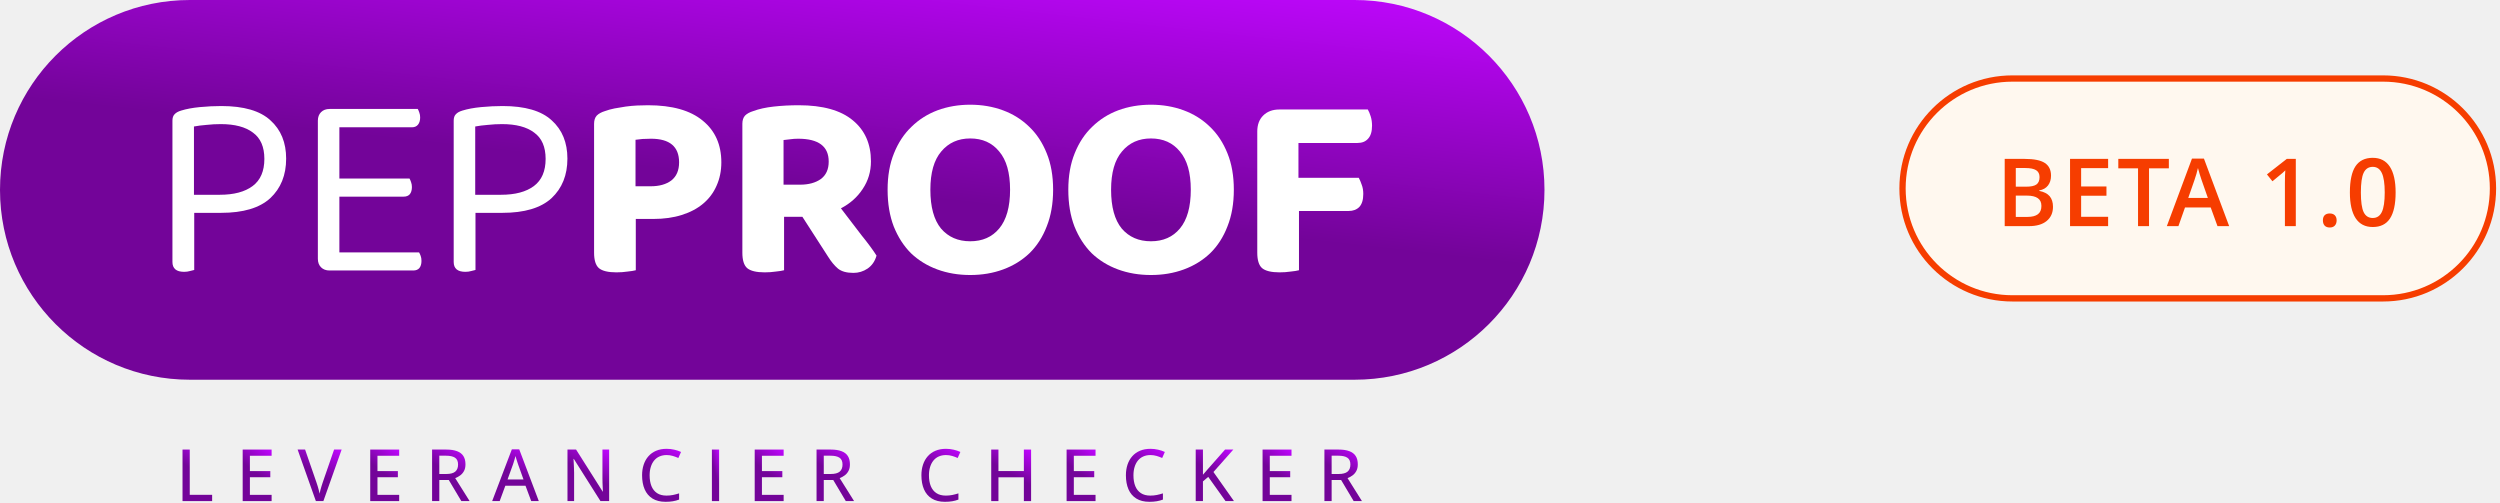
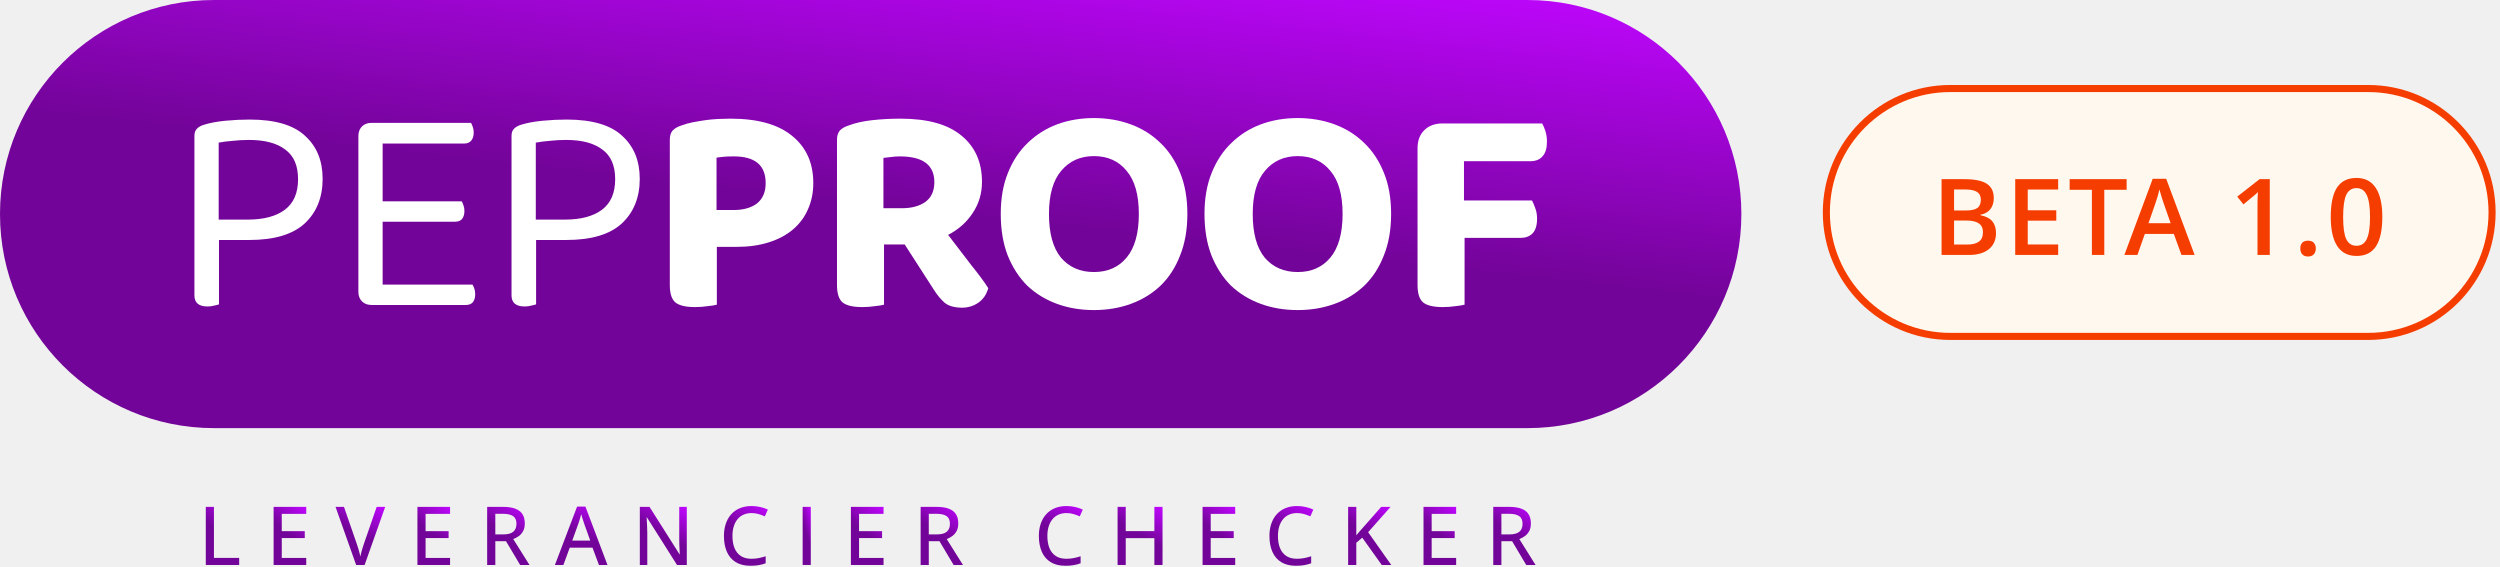
- <svg xmlns="http://www.w3.org/2000/svg" width="398" height="80" viewBox="0 0 398 80" fill="none">
-   <rect x="302.881" y="12.5" width="94" height="35" rx="17.5" fill="#FFF8EF" stroke="#F63D00" />
-   <text x="349.881" y="36" text-anchor="middle" fill="#F63D00" font-family="Open Sans, Helvetica, Arial, sans-serif" font-size="15" font-weight="600" letter-spacing="0.5">BETA 1.0</text>
+ <svg xmlns="http://www.w3.org/2000/svg" width="353" height="80" viewBox="0 0 353 80" fill="none">
+   <rect x="257.881" y="12.5" width="94" height="35" rx="17.5" fill="#FFF8EF" stroke="#F63D00" />
+   <text x="304.881" y="36" text-anchor="middle" fill="#F63D00" font-family="Open Sans, Helvetica, Arial, sans-serif" font-size="15" font-weight="600" letter-spacing="0.5">BETA 1.0</text>
  <path d="M213.108 71.57C213.8 71.57 214.371 71.656 214.82 71.828C215.273 71.996 215.609 72.254 215.83 72.602C216.051 72.947 216.161 73.384 216.161 73.916C216.161 74.335 216.084 74.688 215.931 74.976C215.778 75.264 215.576 75.5 215.325 75.683C215.078 75.867 214.812 76.011 214.528 76.115L216.823 79.775H215.505L213.507 76.418H211.997V79.775H210.847V71.57H213.108ZM213.035 72.546H211.997V75.459H213.114C213.761 75.459 214.234 75.334 214.534 75.083C214.833 74.829 214.983 74.454 214.983 73.96C214.983 73.448 214.824 73.085 214.506 72.872C214.188 72.655 213.698 72.546 213.035 72.546Z" fill="url(#paint0_linear_1502_4512)" />
  <path d="M205.608 79.775H201.001V71.57H205.608V72.558H202.151V74.999H205.401V75.975H202.151V78.781H205.608V79.775Z" fill="url(#paint1_linear_1502_4512)" />
  <path d="M196.447 79.775H195.106L192.351 75.919L191.509 76.637V79.775H190.358V71.57H191.509V75.577C191.7 75.352 191.892 75.13 192.087 74.909C192.285 74.688 192.482 74.466 192.676 74.241L195.028 71.57H196.346L193.181 75.145L196.447 79.775Z" fill="url(#paint2_linear_1502_4512)" />
  <path d="M183.15 72.445C182.727 72.445 182.348 72.52 182.011 72.67C181.678 72.816 181.395 73.031 181.163 73.315C180.931 73.596 180.754 73.934 180.63 74.331C180.507 74.727 180.445 75.174 180.445 75.672C180.445 76.334 180.542 76.907 180.737 77.389C180.935 77.872 181.233 78.244 181.629 78.506C182.026 78.768 182.525 78.899 183.128 78.899C183.487 78.899 183.829 78.867 184.155 78.803C184.484 78.736 184.811 78.65 185.137 78.545V79.533C184.822 79.653 184.497 79.741 184.16 79.797C183.827 79.857 183.436 79.887 182.987 79.887C182.149 79.887 181.452 79.713 180.894 79.365C180.34 79.017 179.927 78.529 179.654 77.9C179.381 77.268 179.244 76.523 179.244 75.666C179.244 75.045 179.33 74.479 179.502 73.966C179.674 73.45 179.927 73.004 180.26 72.63C180.593 72.252 181.001 71.963 181.483 71.761C181.97 71.555 182.529 71.452 183.161 71.452C183.573 71.452 183.973 71.497 184.362 71.587C184.755 71.673 185.116 71.794 185.445 71.951L185.019 72.911C184.746 72.787 184.452 72.679 184.138 72.585C183.827 72.492 183.498 72.445 183.15 72.445Z" fill="url(#paint3_linear_1502_4512)" />
  <path d="M174.41 79.775H169.803V71.57H174.41V72.558H170.953V74.999H174.202V75.975H170.953V78.781H174.41V79.775Z" fill="url(#paint4_linear_1502_4512)" />
  <path d="M164.15 79.775H162.999V75.986H158.953V79.775H157.803V71.57H158.953V74.993H162.999V71.57H164.15V79.775Z" fill="url(#paint5_linear_1502_4512)" />
  <path d="M150.594 72.445C150.172 72.445 149.792 72.52 149.455 72.67C149.122 72.816 148.84 73.031 148.608 73.315C148.376 73.596 148.198 73.934 148.075 74.331C147.951 74.727 147.889 75.174 147.889 75.672C147.889 76.334 147.987 76.907 148.181 77.389C148.38 77.872 148.677 78.244 149.074 78.506C149.47 78.768 149.97 78.899 150.572 78.899C150.931 78.899 151.273 78.867 151.599 78.803C151.928 78.736 152.256 78.65 152.581 78.545V79.533C152.267 79.653 151.941 79.741 151.605 79.797C151.272 79.857 150.881 79.887 150.432 79.887C149.594 79.887 148.896 79.713 148.338 79.365C147.785 79.017 147.371 78.529 147.098 77.9C146.825 77.268 146.688 76.523 146.688 75.666C146.688 75.045 146.775 74.479 146.947 73.966C147.119 73.45 147.371 73.004 147.704 72.63C148.037 72.252 148.445 71.963 148.928 71.761C149.414 71.555 149.973 71.452 150.606 71.452C151.017 71.452 151.417 71.497 151.807 71.587C152.199 71.673 152.56 71.794 152.89 71.951L152.463 72.911C152.19 72.787 151.896 72.679 151.582 72.585C151.272 72.492 150.942 72.445 150.594 72.445Z" fill="url(#paint6_linear_1502_4512)" />
  <path d="M132.256 71.57C132.948 71.57 133.518 71.656 133.967 71.828C134.42 71.996 134.757 72.254 134.978 72.602C135.198 72.947 135.309 73.384 135.309 73.916C135.309 74.335 135.232 74.688 135.079 74.976C134.925 75.264 134.723 75.5 134.472 75.683C134.226 75.867 133.96 76.011 133.676 76.115L135.971 79.775H134.652L132.654 76.418H131.145V79.775H129.994V71.57H132.256ZM132.183 72.546H131.145V75.459H132.261C132.909 75.459 133.382 75.334 133.681 75.083C133.98 74.829 134.13 74.454 134.13 73.96C134.13 73.448 133.971 73.085 133.653 72.872C133.335 72.655 132.845 72.546 132.183 72.546Z" fill="url(#paint7_linear_1502_4512)" />
  <path d="M124.756 79.775H120.148V71.57H124.756V72.558H121.299V74.999H124.548V75.975H121.299V78.781H124.756V79.775Z" fill="url(#paint8_linear_1502_4512)" />
  <path d="M113.334 79.775V71.57H114.484V79.775H113.334Z" fill="url(#paint9_linear_1502_4512)" />
  <path d="M106.126 72.445C105.703 72.445 105.323 72.52 104.986 72.67C104.653 72.816 104.371 73.031 104.139 73.315C103.907 73.596 103.729 73.934 103.606 74.331C103.482 74.727 103.421 75.174 103.421 75.672C103.421 76.334 103.518 76.907 103.713 77.389C103.911 77.872 104.208 78.244 104.605 78.506C105.001 78.768 105.501 78.899 106.103 78.899C106.462 78.899 106.805 78.867 107.13 78.803C107.459 78.736 107.787 78.65 108.112 78.545V79.533C107.798 79.653 107.472 79.741 107.136 79.797C106.803 79.857 106.412 79.887 105.963 79.887C105.125 79.887 104.427 79.713 103.87 79.365C103.316 79.017 102.903 78.529 102.629 77.9C102.356 77.268 102.22 76.523 102.22 75.666C102.22 75.045 102.306 74.479 102.478 73.966C102.65 73.45 102.903 73.004 103.235 72.63C103.568 72.252 103.976 71.963 104.459 71.761C104.945 71.555 105.505 71.452 106.137 71.452C106.548 71.452 106.949 71.497 107.338 71.587C107.731 71.673 108.092 71.794 108.421 71.951L107.994 72.911C107.721 72.787 107.428 72.679 107.113 72.585C106.803 72.492 106.474 72.445 106.126 72.445Z" fill="url(#paint10_linear_1502_4512)" />
  <path d="M96.976 79.775H95.596L91.347 73.051H91.302C91.314 73.253 91.327 73.476 91.342 73.719C91.357 73.959 91.368 74.211 91.375 74.477C91.387 74.739 91.394 75.004 91.398 75.274V79.775H90.343V71.57H91.712L95.944 78.259H95.983C95.975 78.095 95.966 77.891 95.955 77.647C95.944 77.404 95.932 77.148 95.921 76.879C95.914 76.606 95.91 76.347 95.91 76.104V71.57H96.976V79.775Z" fill="url(#paint11_linear_1502_4512)" />
  <path d="M84.572 79.775L83.662 77.333H80.447L79.549 79.775H78.353L81.485 71.536H82.663L85.778 79.775H84.572ZM83.343 76.334L82.478 73.916C82.452 73.833 82.411 73.71 82.355 73.545C82.302 73.381 82.248 73.21 82.192 73.034C82.14 72.859 82.097 72.713 82.063 72.597C82.026 72.75 81.983 72.913 81.934 73.085C81.885 73.253 81.837 73.412 81.788 73.562C81.743 73.708 81.706 73.826 81.676 73.916L80.8 76.334H83.343Z" fill="url(#paint12_linear_1502_4512)" />
  <path d="M71.05 71.57C71.742 71.57 72.312 71.656 72.761 71.828C73.214 71.996 73.551 72.254 73.772 72.602C73.992 72.947 74.103 73.384 74.103 73.916C74.103 74.335 74.026 74.688 73.873 74.976C73.719 75.264 73.517 75.5 73.266 75.683C73.019 75.867 72.754 76.011 72.469 76.115L74.765 79.775H73.446L71.448 76.418H69.939V79.775H68.788V71.57H71.05ZM70.977 72.546H69.939V75.459H71.055C71.703 75.459 72.176 75.334 72.475 75.083C72.774 74.829 72.924 74.454 72.924 73.96C72.924 73.448 72.765 73.085 72.447 72.872C72.129 72.655 71.639 72.546 70.977 72.546Z" fill="url(#paint13_linear_1502_4512)" />
  <path d="M63.55 79.775H58.942V71.57H63.55V72.558H60.093V74.999H63.342V75.975H60.093V78.781H63.55V79.775Z" fill="url(#paint14_linear_1502_4512)" />
  <path d="M54.389 71.57L51.482 79.775H50.287L47.38 71.57H48.57L50.394 76.845C50.461 77.028 50.524 77.223 50.584 77.429C50.644 77.631 50.7 77.833 50.753 78.035C50.805 78.237 50.848 78.422 50.882 78.59C50.915 78.422 50.957 78.237 51.005 78.035C51.058 77.833 51.116 77.629 51.179 77.423C51.243 77.214 51.306 77.015 51.37 76.828L53.188 71.57H54.389Z" fill="url(#paint15_linear_1502_4512)" />
  <path d="M43.241 79.775H38.634V71.57H43.241V72.558H39.784V74.999H43.033V75.975H39.784V78.781H43.241V79.775Z" fill="url(#paint16_linear_1502_4512)" />
  <path d="M29.058 79.775V71.57H30.208V78.775H33.772V79.775H29.058Z" fill="url(#paint17_linear_1502_4512)" />
  <rect width="245.881" height="60.452" rx="30.226" fill="url(#paint18_linear_1502_4512)" />
  <path d="M217.753 17.431C217.922 17.713 218.077 18.08 218.218 18.531C218.359 18.982 218.429 19.476 218.429 20.011C218.429 20.942 218.218 21.633 217.795 22.084C217.4 22.535 216.836 22.761 216.103 22.761H206.713V28.301H216.315C216.484 28.612 216.639 28.978 216.78 29.401C216.949 29.824 217.034 30.317 217.034 30.881C217.034 31.812 216.822 32.503 216.399 32.954C215.976 33.377 215.412 33.589 214.707 33.589H206.798V43.021C206.488 43.105 206.051 43.176 205.487 43.232C204.923 43.317 204.33 43.359 203.71 43.359C202.385 43.359 201.454 43.133 200.919 42.682C200.411 42.231 200.157 41.413 200.157 40.229V20.942C200.157 19.87 200.467 19.024 201.088 18.404C201.736 17.755 202.596 17.431 203.668 17.431H217.753Z" fill="white" />
  <path d="M196.426 30.205C196.426 32.404 196.088 34.35 195.411 36.042C194.762 37.734 193.846 39.158 192.662 40.314C191.477 41.442 190.082 42.302 188.474 42.894C186.867 43.486 185.119 43.782 183.229 43.782C181.34 43.782 179.592 43.486 177.985 42.894C176.377 42.302 174.982 41.442 173.797 40.314C172.641 39.158 171.725 37.734 171.048 36.042C170.399 34.35 170.075 32.404 170.075 30.205C170.075 28.005 170.414 26.074 171.09 24.41C171.767 22.718 172.698 21.308 173.882 20.18C175.066 19.024 176.448 18.15 178.027 17.558C179.634 16.966 181.368 16.67 183.229 16.67C185.091 16.67 186.825 16.966 188.432 17.558C190.039 18.15 191.435 19.024 192.619 20.18C193.804 21.308 194.734 22.718 195.411 24.41C196.088 26.074 196.426 28.005 196.426 30.205ZM189.574 30.205C189.574 27.498 188.996 25.468 187.84 24.114C186.712 22.732 185.175 22.042 183.229 22.042C181.312 22.042 179.775 22.732 178.619 24.114C177.463 25.468 176.885 27.498 176.885 30.205C176.885 32.94 177.449 34.998 178.577 36.38C179.733 37.734 181.284 38.41 183.229 38.41C185.175 38.41 186.712 37.734 187.84 36.38C188.996 34.998 189.574 32.94 189.574 30.205Z" fill="white" />
  <path d="M167.657 30.205C167.657 32.404 167.318 34.35 166.641 36.042C165.993 37.734 165.076 39.158 163.892 40.314C162.708 41.442 161.312 42.302 159.705 42.894C158.097 43.486 156.349 43.782 154.46 43.782C152.571 43.782 150.822 43.486 149.215 42.894C147.608 42.302 146.212 41.442 145.028 40.314C143.872 39.158 142.955 37.734 142.278 36.042C141.63 34.35 141.306 32.404 141.306 30.205C141.306 28.005 141.644 26.074 142.321 24.41C142.998 22.718 143.928 21.308 145.112 20.18C146.297 19.024 147.678 18.15 149.257 17.558C150.865 16.966 152.599 16.67 154.46 16.67C156.321 16.67 158.055 16.966 159.662 17.558C161.27 18.15 162.665 19.024 163.85 20.18C165.034 21.308 165.965 22.718 166.641 24.41C167.318 26.074 167.657 28.005 167.657 30.205ZM160.804 30.205C160.804 27.498 160.226 25.468 159.07 24.114C157.942 22.732 156.406 22.042 154.46 22.042C152.542 22.042 151.006 22.732 149.85 24.114C148.693 25.468 148.115 27.498 148.115 30.205C148.115 32.94 148.679 34.998 149.807 36.38C150.963 37.734 152.514 38.41 154.46 38.41C156.406 38.41 157.942 37.734 159.07 36.38C160.226 34.998 160.804 32.94 160.804 30.205Z" fill="white" />
  <path d="M138.655 25.679C138.655 27.314 138.218 28.781 137.344 30.078C136.498 31.375 135.342 32.404 133.876 33.166C135.032 34.688 136.131 36.126 137.175 37.48C138.246 38.805 139.036 39.877 139.543 40.694C139.29 41.597 138.81 42.288 138.105 42.767C137.429 43.218 136.681 43.444 135.864 43.444C134.792 43.444 133.974 43.218 133.41 42.767C132.846 42.288 132.311 41.639 131.803 40.821L127.743 34.519H124.824V43.021C124.514 43.105 124.077 43.176 123.513 43.232C122.949 43.317 122.357 43.359 121.737 43.359C120.411 43.359 119.481 43.133 118.945 42.682C118.437 42.231 118.184 41.413 118.184 40.229V19.715C118.184 19.151 118.325 18.714 118.607 18.404C118.917 18.094 119.354 17.854 119.918 17.685C120.82 17.346 121.906 17.107 123.175 16.966C124.444 16.825 125.769 16.754 127.15 16.754C130.985 16.754 133.862 17.558 135.779 19.165C137.696 20.744 138.655 22.916 138.655 25.679ZM127.362 29.401C128.715 29.401 129.815 29.105 130.661 28.513C131.507 27.892 131.93 26.962 131.93 25.721C131.93 23.296 130.309 22.084 127.066 22.084C126.615 22.084 126.206 22.112 125.839 22.168C125.473 22.197 125.106 22.239 124.74 22.295V29.401H127.362Z" fill="white" />
  <path d="M101.218 34.857V43.021C100.908 43.105 100.47 43.176 99.906 43.232C99.343 43.317 98.75 43.359 98.13 43.359C96.805 43.359 95.874 43.133 95.338 42.682C94.831 42.231 94.577 41.413 94.577 40.229V19.715C94.577 19.151 94.718 18.714 95 18.404C95.31 18.094 95.747 17.854 96.311 17.685C96.763 17.516 97.27 17.375 97.834 17.262C98.426 17.149 99.018 17.05 99.611 16.966C100.231 16.881 100.837 16.825 101.429 16.797C102.05 16.768 102.628 16.754 103.163 16.754C106.998 16.754 109.903 17.572 111.876 19.208C113.85 20.815 114.837 23.028 114.837 25.848C114.837 27.202 114.583 28.442 114.076 29.57C113.597 30.67 112.892 31.615 111.961 32.404C111.031 33.194 109.889 33.8 108.535 34.223C107.21 34.646 105.701 34.857 104.009 34.857H101.218ZM103.586 29.655C104.968 29.655 106.068 29.345 106.885 28.724C107.703 28.076 108.112 27.117 108.112 25.848C108.112 23.339 106.618 22.084 103.629 22.084C103.121 22.084 102.67 22.098 102.275 22.126C101.909 22.154 101.542 22.197 101.175 22.253V29.655H103.586Z" fill="white" />
  <path d="M75.697 33.885V42.978C75.528 43.035 75.302 43.091 75.02 43.148C74.738 43.232 74.428 43.275 74.09 43.275C72.849 43.275 72.228 42.753 72.228 41.709V19.208C72.228 18.756 72.341 18.418 72.567 18.192C72.793 17.939 73.145 17.741 73.624 17.6C74.442 17.347 75.429 17.163 76.585 17.05C77.769 16.938 78.911 16.881 80.011 16.881C83.592 16.881 86.201 17.643 87.836 19.165C89.5 20.66 90.332 22.69 90.332 25.256C90.332 27.878 89.486 29.979 87.794 31.558C86.102 33.109 83.493 33.885 79.969 33.885H75.697ZM79.757 31.008C82.013 31.008 83.761 30.543 85.002 29.613C86.243 28.682 86.863 27.244 86.863 25.298C86.863 23.381 86.257 21.985 85.044 21.111C83.86 20.209 82.154 19.758 79.927 19.758C79.165 19.758 78.404 19.8 77.642 19.884C76.909 19.941 76.247 20.025 75.654 20.138V31.008H79.757Z" fill="white" />
  <path d="M52.465 43.063C51.901 43.063 51.45 42.894 51.111 42.556C50.773 42.217 50.603 41.766 50.603 41.202V19.208C50.603 18.644 50.773 18.193 51.111 17.854C51.45 17.516 51.901 17.347 52.465 17.347H66.507C66.592 17.488 66.676 17.685 66.761 17.939C66.846 18.164 66.888 18.418 66.888 18.7C66.888 19.18 66.775 19.56 66.549 19.842C66.324 20.124 65.999 20.265 65.576 20.265H54.029V28.428H65.196C65.281 28.569 65.365 28.767 65.45 29.021C65.534 29.246 65.576 29.5 65.576 29.782C65.576 30.261 65.464 30.642 65.238 30.924C65.013 31.178 64.688 31.305 64.265 31.305H54.029V40.187H66.719C66.803 40.328 66.888 40.511 66.972 40.737C67.057 40.962 67.099 41.23 67.099 41.54C67.099 42.02 66.986 42.4 66.761 42.682C66.535 42.936 66.211 43.063 65.788 43.063H52.465Z" fill="white" />
  <path d="M30.921 33.885V42.978C30.751 43.035 30.526 43.091 30.244 43.148C29.962 43.232 29.652 43.275 29.313 43.275C28.073 43.275 27.452 42.753 27.452 41.709V19.208C27.452 18.756 27.565 18.418 27.791 18.192C28.016 17.939 28.369 17.741 28.848 17.6C29.666 17.347 30.653 17.163 31.809 17.05C32.993 16.938 34.135 16.881 35.235 16.881C38.816 16.881 41.424 17.643 43.06 19.165C44.723 20.66 45.555 22.69 45.555 25.256C45.555 27.878 44.709 29.979 43.017 31.558C41.325 33.109 38.717 33.885 35.192 33.885H30.921ZM34.981 31.008C37.237 31.008 38.985 30.543 40.226 29.613C41.467 28.682 42.087 27.244 42.087 25.298C42.087 23.381 41.481 21.985 40.268 21.111C39.084 20.209 37.378 19.758 35.15 19.758C34.389 19.758 33.627 19.8 32.866 19.884C32.133 19.941 31.47 20.025 30.878 20.138V31.008H34.981Z" fill="white" />
  <defs>
    <linearGradient id="paint0_linear_1502_4512" x1="210.847" y1="79.775" x2="217.336" y2="69.325" gradientUnits="userSpaceOnUse">
      <stop offset="0.425" stop-color="#730499" />
      <stop offset="0.819" stop-color="#C006FF" />
    </linearGradient>
    <linearGradient id="paint1_linear_1502_4512" x1="201.001" y1="79.775" x2="208.075" y2="70.994" gradientUnits="userSpaceOnUse">
      <stop offset="0.425" stop-color="#730499" />
      <stop offset="0.819" stop-color="#C006FF" />
    </linearGradient>
    <linearGradient id="paint2_linear_1502_4512" x1="190.358" y1="79.775" x2="196.794" y2="69.218" gradientUnits="userSpaceOnUse">
      <stop offset="0.425" stop-color="#730499" />
      <stop offset="0.819" stop-color="#C006FF" />
    </linearGradient>
    <linearGradient id="paint3_linear_1502_4512" x1="179.244" y1="79.887" x2="185.888" y2="69.09" gradientUnits="userSpaceOnUse">
      <stop offset="0.425" stop-color="#730499" />
      <stop offset="0.819" stop-color="#C006FF" />
    </linearGradient>
    <linearGradient id="paint4_linear_1502_4512" x1="169.803" y1="79.775" x2="176.877" y2="70.994" gradientUnits="userSpaceOnUse">
      <stop offset="0.425" stop-color="#730499" />
      <stop offset="0.819" stop-color="#C006FF" />
    </linearGradient>
    <linearGradient id="paint5_linear_1502_4512" x1="157.803" y1="79.775" x2="164.113" y2="68.985" gradientUnits="userSpaceOnUse">
      <stop offset="0.425" stop-color="#730499" />
      <stop offset="0.819" stop-color="#C006FF" />
    </linearGradient>
    <linearGradient id="paint6_linear_1502_4512" x1="146.688" y1="79.887" x2="153.333" y2="69.09" gradientUnits="userSpaceOnUse">
      <stop offset="0.425" stop-color="#730499" />
      <stop offset="0.819" stop-color="#C006FF" />
    </linearGradient>
    <linearGradient id="paint7_linear_1502_4512" x1="129.994" y1="79.775" x2="136.484" y2="69.325" gradientUnits="userSpaceOnUse">
      <stop offset="0.425" stop-color="#730499" />
      <stop offset="0.819" stop-color="#C006FF" />
    </linearGradient>
    <linearGradient id="paint8_linear_1502_4512" x1="120.148" y1="79.775" x2="127.222" y2="70.994" gradientUnits="userSpaceOnUse">
      <stop offset="0.425" stop-color="#730499" />
      <stop offset="0.819" stop-color="#C006FF" />
    </linearGradient>
    <linearGradient id="paint9_linear_1502_4512" x1="113.334" y1="79.775" x2="117.428" y2="78.505" gradientUnits="userSpaceOnUse">
      <stop offset="0.425" stop-color="#730499" />
      <stop offset="0.819" stop-color="#C006FF" />
    </linearGradient>
    <linearGradient id="paint10_linear_1502_4512" x1="102.22" y1="79.887" x2="108.864" y2="69.09" gradientUnits="userSpaceOnUse">
      <stop offset="0.425" stop-color="#730499" />
      <stop offset="0.819" stop-color="#C006FF" />
    </linearGradient>
    <linearGradient id="paint11_linear_1502_4512" x1="90.343" y1="79.775" x2="96.513" y2="68.748" gradientUnits="userSpaceOnUse">
      <stop offset="0.425" stop-color="#730499" />
      <stop offset="0.819" stop-color="#C006FF" />
    </linearGradient>
    <linearGradient id="paint12_linear_1502_4512" x1="78.353" y1="79.775" x2="84.183" y2="68.162" gradientUnits="userSpaceOnUse">
      <stop offset="0.425" stop-color="#730499" />
      <stop offset="0.819" stop-color="#C006FF" />
    </linearGradient>
    <linearGradient id="paint13_linear_1502_4512" x1="68.788" y1="79.775" x2="75.278" y2="69.325" gradientUnits="userSpaceOnUse">
      <stop offset="0.425" stop-color="#730499" />
      <stop offset="0.819" stop-color="#C006FF" />
    </linearGradient>
    <linearGradient id="paint14_linear_1502_4512" x1="58.942" y1="79.775" x2="66.016" y2="70.994" gradientUnits="userSpaceOnUse">
      <stop offset="0.425" stop-color="#730499" />
      <stop offset="0.819" stop-color="#C006FF" />
    </linearGradient>
    <linearGradient id="paint15_linear_1502_4512" x1="47.38" y1="79.775" x2="53.368" y2="68.466" gradientUnits="userSpaceOnUse">
      <stop offset="0.425" stop-color="#730499" />
      <stop offset="0.819" stop-color="#C006FF" />
    </linearGradient>
    <linearGradient id="paint16_linear_1502_4512" x1="38.634" y1="79.775" x2="45.708" y2="70.994" gradientUnits="userSpaceOnUse">
      <stop offset="0.425" stop-color="#730499" />
      <stop offset="0.819" stop-color="#C006FF" />
    </linearGradient>
    <linearGradient id="paint17_linear_1502_4512" x1="29.058" y1="79.775" x2="36.095" y2="70.837" gradientUnits="userSpaceOnUse">
      <stop offset="0.425" stop-color="#730499" />
      <stop offset="0.819" stop-color="#C006FF" />
    </linearGradient>
    <linearGradient id="paint18_linear_1502_4512" x1="6.64084e-06" y1="60.452" x2="11.722" y2="-44.93" gradientUnits="userSpaceOnUse">
      <stop offset="0.425" stop-color="#730499" />
      <stop offset="0.819" stop-color="#C006FF" />
    </linearGradient>
  </defs>
</svg>
